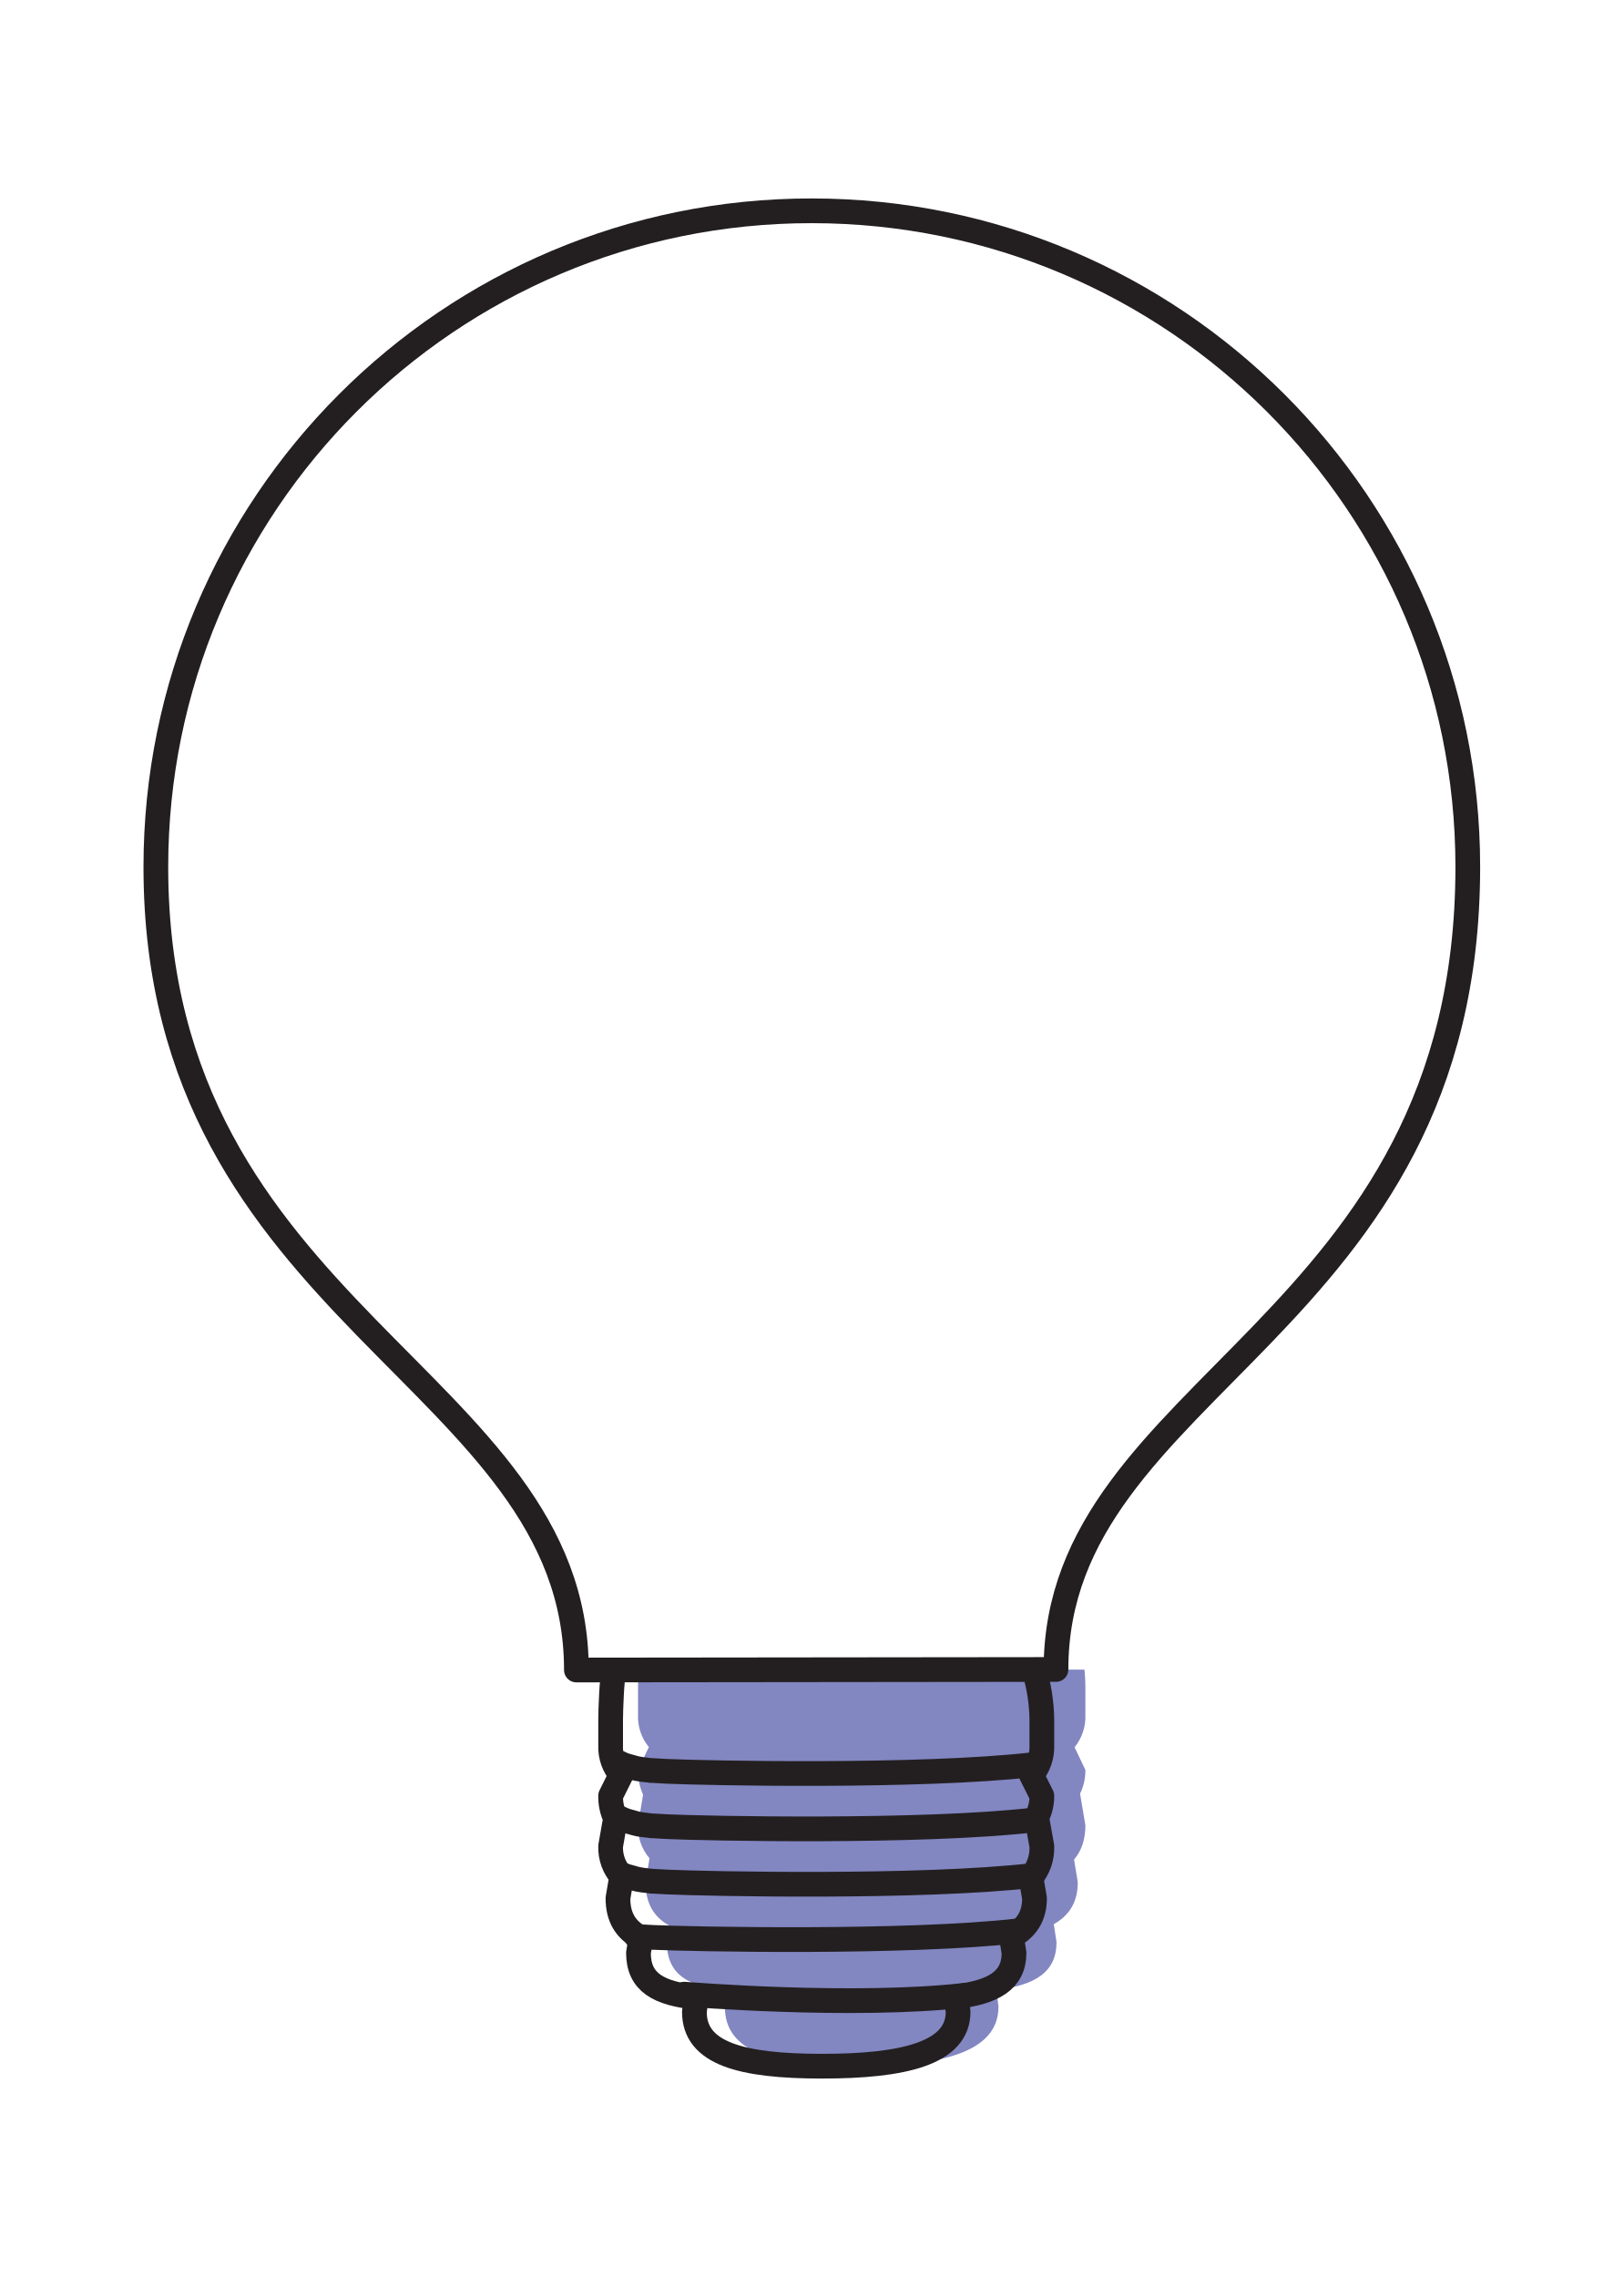
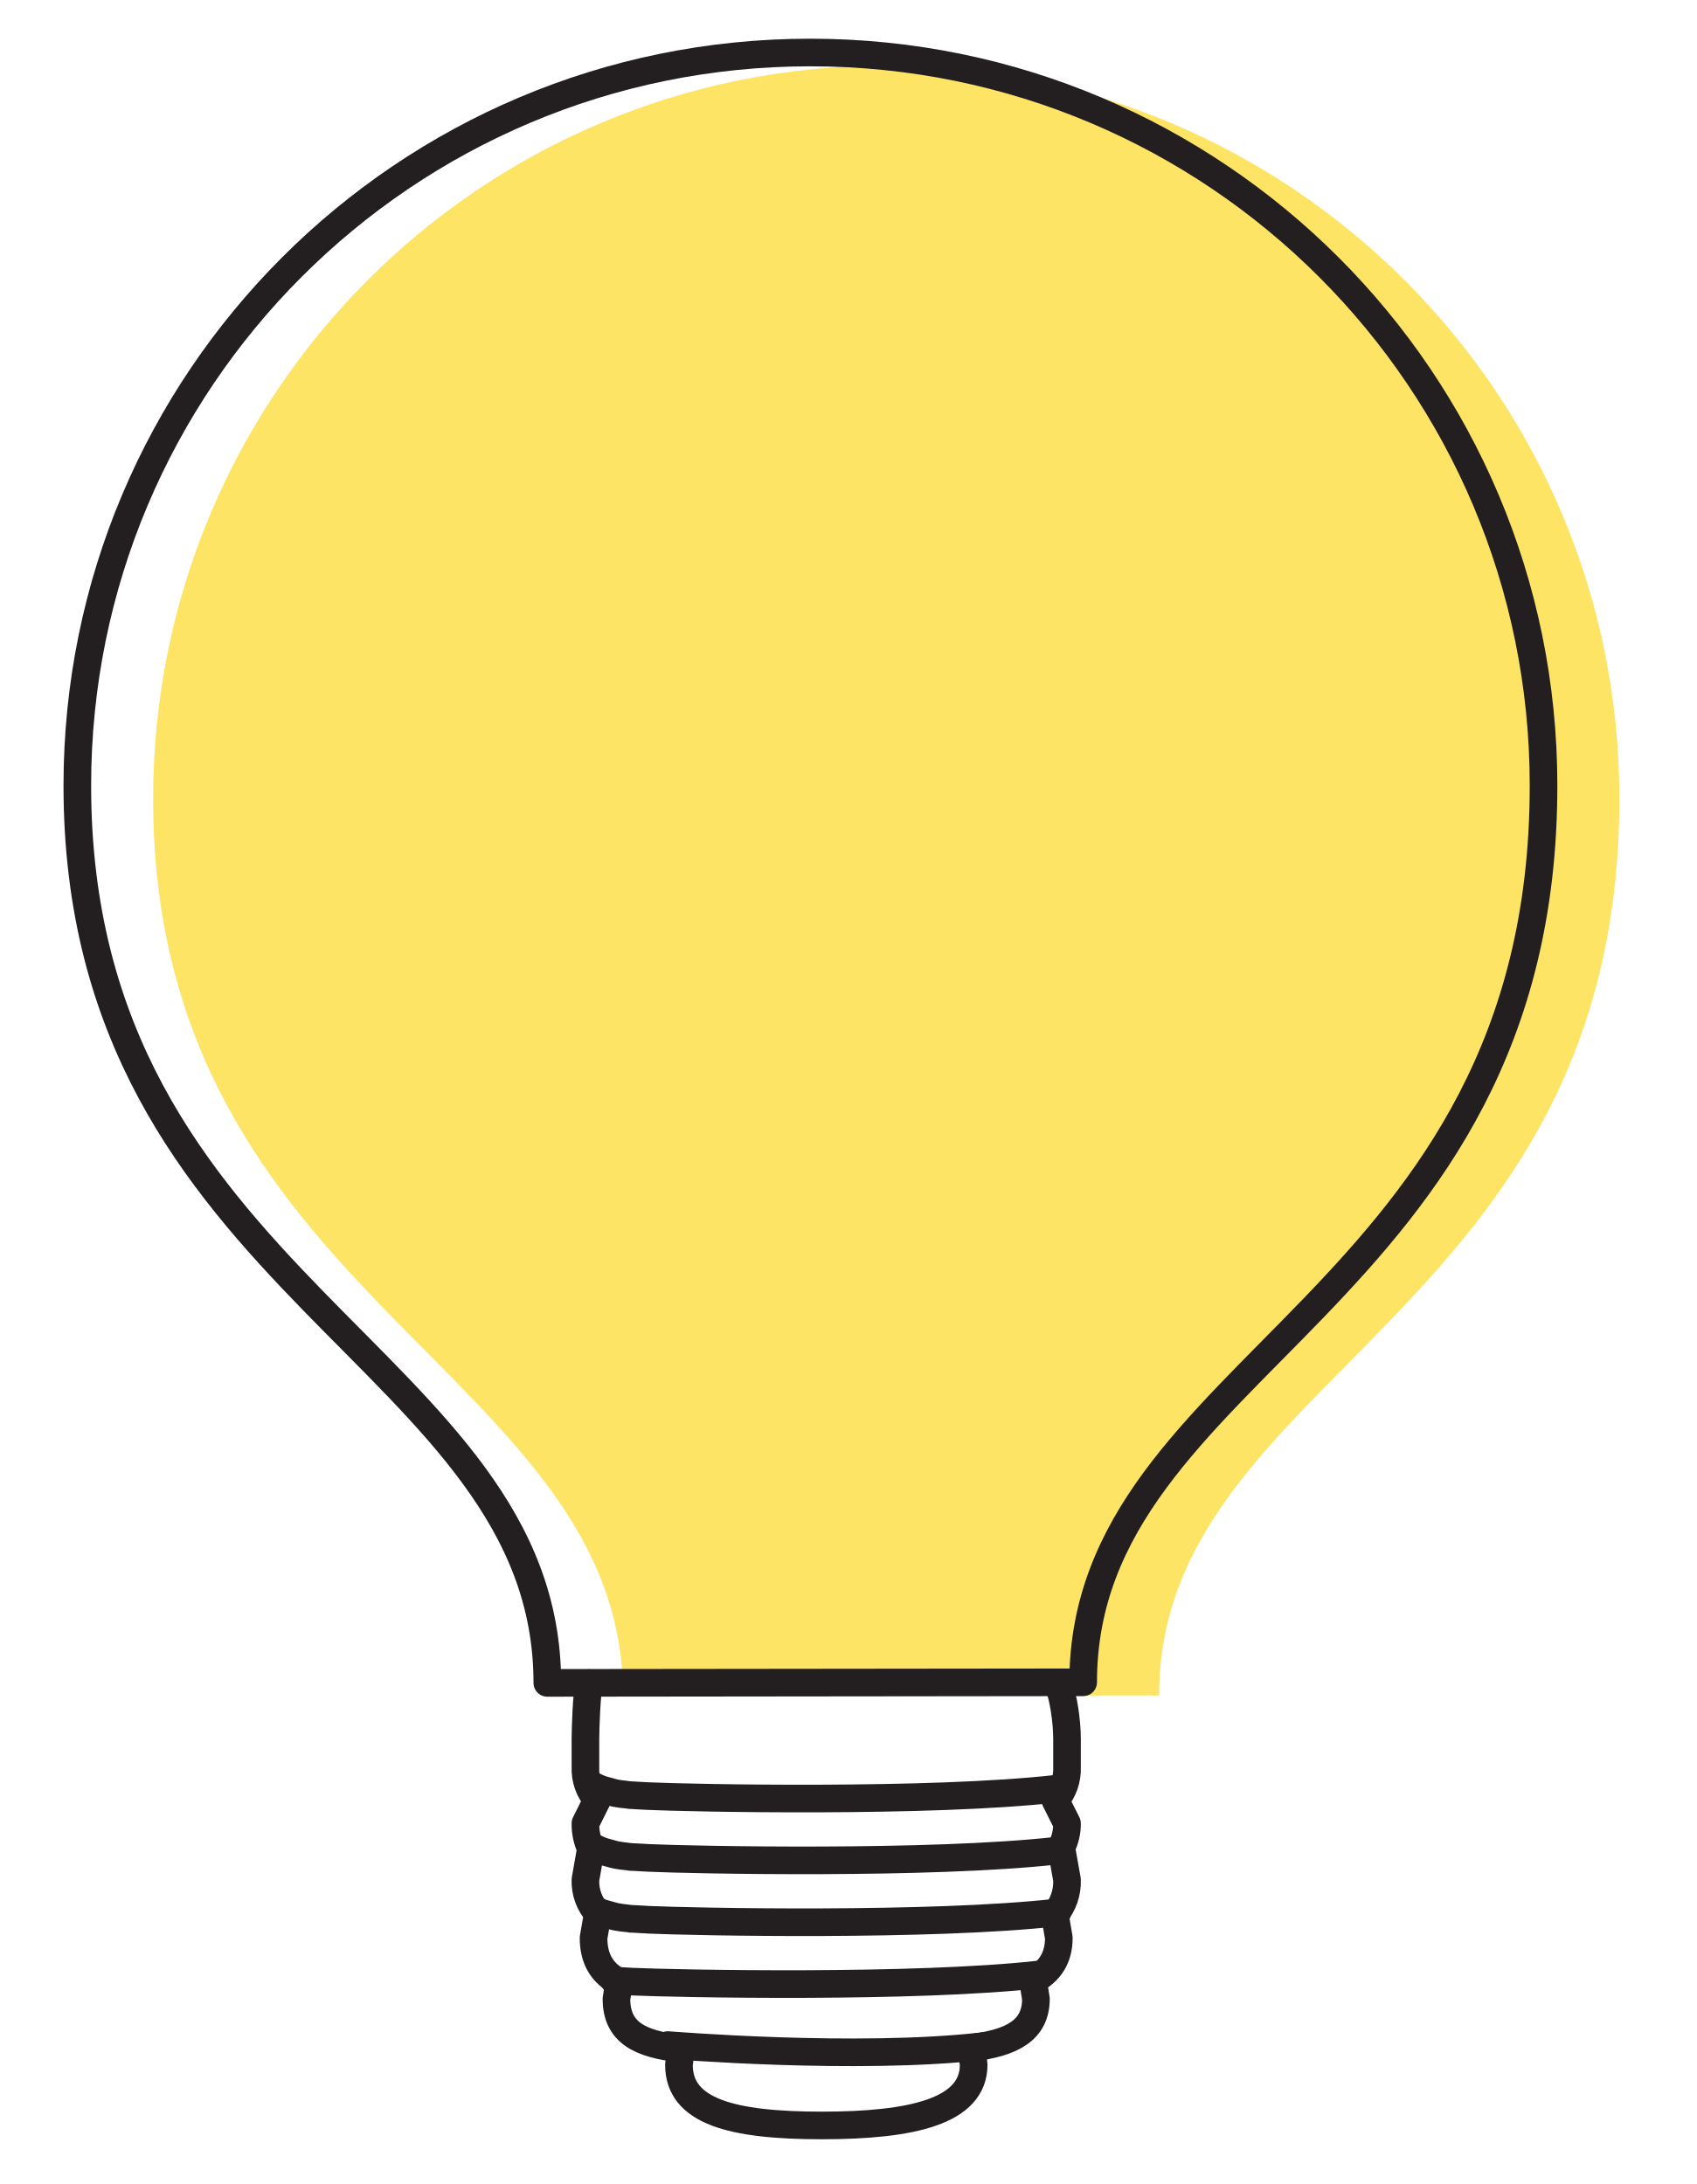
- <svg xmlns="http://www.w3.org/2000/svg" id="Layer_1" data-name="Layer 1" viewBox="0 0 525.48 736.97">
+ <svg xmlns="http://www.w3.org/2000/svg" id="Layer_1" data-name="Layer 1" viewBox="0 0 491.31 632.65">
  <defs>
-     <style>.cls-1{fill:#8286c1;}.cls-2{fill:none;stroke:#231f20;stroke-linecap:round;stroke-linejoin:round;stroke-width:8px;}</style>
+     <style>.cls-1{fill:#fee465;}.cls-2{fill:none;stroke:#231f20;stroke-linecap:round;stroke-linejoin:round;stroke-width:8px;}</style>
  </defs>
-   <path class="cls-1" d="M206.63,540.41c-.09,2.36-.13,4.43-.13,5.56v9a15.4,15.4,0,0,0,3.5,10.48l-3.5,7.42a18.75,18.75,0,0,0,1.63,8l-1.63,9.89a15.5,15.5,0,0,0,3.71,10.69l-1.28,7.75c0,6.88,2.69,11.26,7.71,14.07l-.82,5.29c0,10.49,6.8,14.39,19.39,15.8l-.61,5.13c0,14.73,15.66,19.26,42.92,19.26s45.63-4.53,45.63-19.26l-.63-5.4c12.28-1.58,19.42-5.6,19.42-15.53l-.88-5.79c5-2.82,7.76-7.1,7.76-13.57l-1.2-7.34c2.36-2.78,3.66-6.36,3.66-11.1l-1.72-10.22a16.84,16.84,0,0,0,1.72-7.69l-3.49-7.33a15.71,15.71,0,0,0,3.49-10.57v-9c0-1.64-.1-3.56-.29-5.56Z" />
-   <path class="cls-2" d="M341.77,540.34c0-92.67,133.28-109.7,133.28-259.76,0-117.3-95-212.31-212.33-212.35S50.44,163.28,50.44,280.6c0,145.34,136.11,165.34,136.11,259.91Z" />
-   <path class="cls-2" d="M198.7,540.57c-.71,2.79-1.07,13.11-1.07,16.1v8.19a13.52,13.52,0,0,0,3.38,9.56l-3.38,6.78a16.11,16.11,0,0,0,1.58,7.32l-1.58,9a13.65,13.65,0,0,0,3.58,9.75L200,614.38c0,6.28,2.59,10.27,7.43,12.84l-.79,4.84c0,9.57,6.55,13.13,18.68,14.41l-.58,4.69c0,13.44,15.08,17.58,41.35,17.58s44-4.14,44-17.58l-.61-4.93c11.83-1.45,18.71-5.12,18.71-14.17l-.85-5.29c4.83-2.58,7.48-6.48,7.48-12.39l-1.15-6.7a14.55,14.55,0,0,0,3.52-10.13l-1.66-9.33a14.71,14.71,0,0,0,1.66-7l-3.36-6.7a13.87,13.87,0,0,0,3.36-9.64v-8.19c0-4.74-.95-12-2.65-16.16" />
-   <path class="cls-2" d="M200.24,570.47c.62.29,1.22.59,1.89.83s1.4.41,2.12.61,1.29.39,2,.53a30.36,30.36,0,0,0,3.14.43c.37,0,.73.13,1.13.16h.39c.79.05,2.38.16,4.81.27,12.52.58,81.87,2,118.3-2.12" />
-   <path class="cls-2" d="M200.49,588.39c.63.28,1.23.59,1.9.82s1.4.41,2.12.61,1.29.4,2,.54a30.51,30.51,0,0,0,3.13.42c.38,0,.74.14,1.14.17h.39c.79,0,2.38.16,4.81.27,12.52.57,81.87,2,118.3-2.13" />
-   <path class="cls-2" d="M200.49,606.3c.63.29,1.23.59,1.9.83s1.4.41,2.12.61,1.29.4,2,.53a30.55,30.55,0,0,0,3.13.43c.38,0,.74.13,1.14.17h.39c.79.05,2.38.15,4.81.26,12.52.58,81.87,2.05,118.3-2.12" />
-   <path class="cls-2" d="M206,626.78h.39c.79.05,2.39.16,4.81.27,12.52.58,81.87,2,118.31-2.12" />
-   <path class="cls-2" d="M221.49,645.42c.79.05,54.78,4.49,91.21.33" />
+   <path class="cls-1" d="M335.68,491.13c0-92.67,133.28-109.7,133.28-259.76C469,114.07,374,19.06,256.63,19s-212.28,95-212.28,212.36c0,145.34,136.11,165.34,136.11,259.91Z" />
+   <path class="cls-2" d="M313.68,487.32C313.68,394.65,447,377.61,447,227.56c0-117.31-95-212.32-212.33-212.35s-212.28,95-212.28,212.37c0,145.33,136.11,165.33,136.11,259.91Z" />
+   <path class="cls-2" d="M170.61,487.55c-.71,2.79-1.07,13.1-1.07,16.1v8.19a13.54,13.54,0,0,0,3.38,9.56l-3.38,6.77a16.29,16.29,0,0,0,1.58,7.33l-1.58,9a13.67,13.67,0,0,0,3.58,9.76l-1.23,7.08c0,6.28,2.58,10.27,7.42,12.84l-.79,4.83c0,9.58,6.55,13.14,18.68,14.42l-.58,4.68c0,13.45,15.08,17.58,41.35,17.58s44-4.13,44-17.58l-.61-4.92C293.15,591.76,300,588.09,300,579l-.85-5.29c4.83-2.57,7.48-6.48,7.48-12.38l-1.15-6.7A14.56,14.56,0,0,0,309,544.52l-1.66-9.33a14.65,14.65,0,0,0,1.66-7l-3.36-6.69a13.85,13.85,0,0,0,3.36-9.64v-8.19c0-4.75-.95-12-2.65-16.16" />
+   <path class="cls-2" d="M172.15,517.45c.62.29,1.22.59,1.89.83s1.4.4,2.12.6,1.29.4,2,.54c1,.21,2.09.32,3.14.43.37,0,.73.13,1.13.16h.39c.79.05,2.38.16,4.81.27,12.52.58,81.87,2,118.3-2.13" />
+   <path class="cls-2" d="M172.4,535.36c.63.29,1.23.59,1.9.83s1.4.41,2.12.61,1.29.4,2,.53a30.55,30.55,0,0,0,3.13.43c.38,0,.74.13,1.14.17h.39c.79,0,2.38.15,4.81.26,12.52.58,81.87,2,118.3-2.12" />
+   <path class="cls-2" d="M172.4,553.28c.63.29,1.23.59,1.9.83s1.4.41,2.12.61,1.29.39,2,.53a30.55,30.55,0,0,0,3.13.43c.38,0,.74.13,1.14.16h.39c.79,0,2.38.16,4.81.27,12.52.58,81.87,2,118.3-2.12" />
+   <path class="cls-2" d="M177.9,573.76h.39c.79.05,2.39.15,4.81.27,12.52.57,81.87,2,118.31-2.13" />
+   <path class="cls-2" d="M193.4,592.4c.79.05,54.78,4.49,91.21.32" />
</svg>
